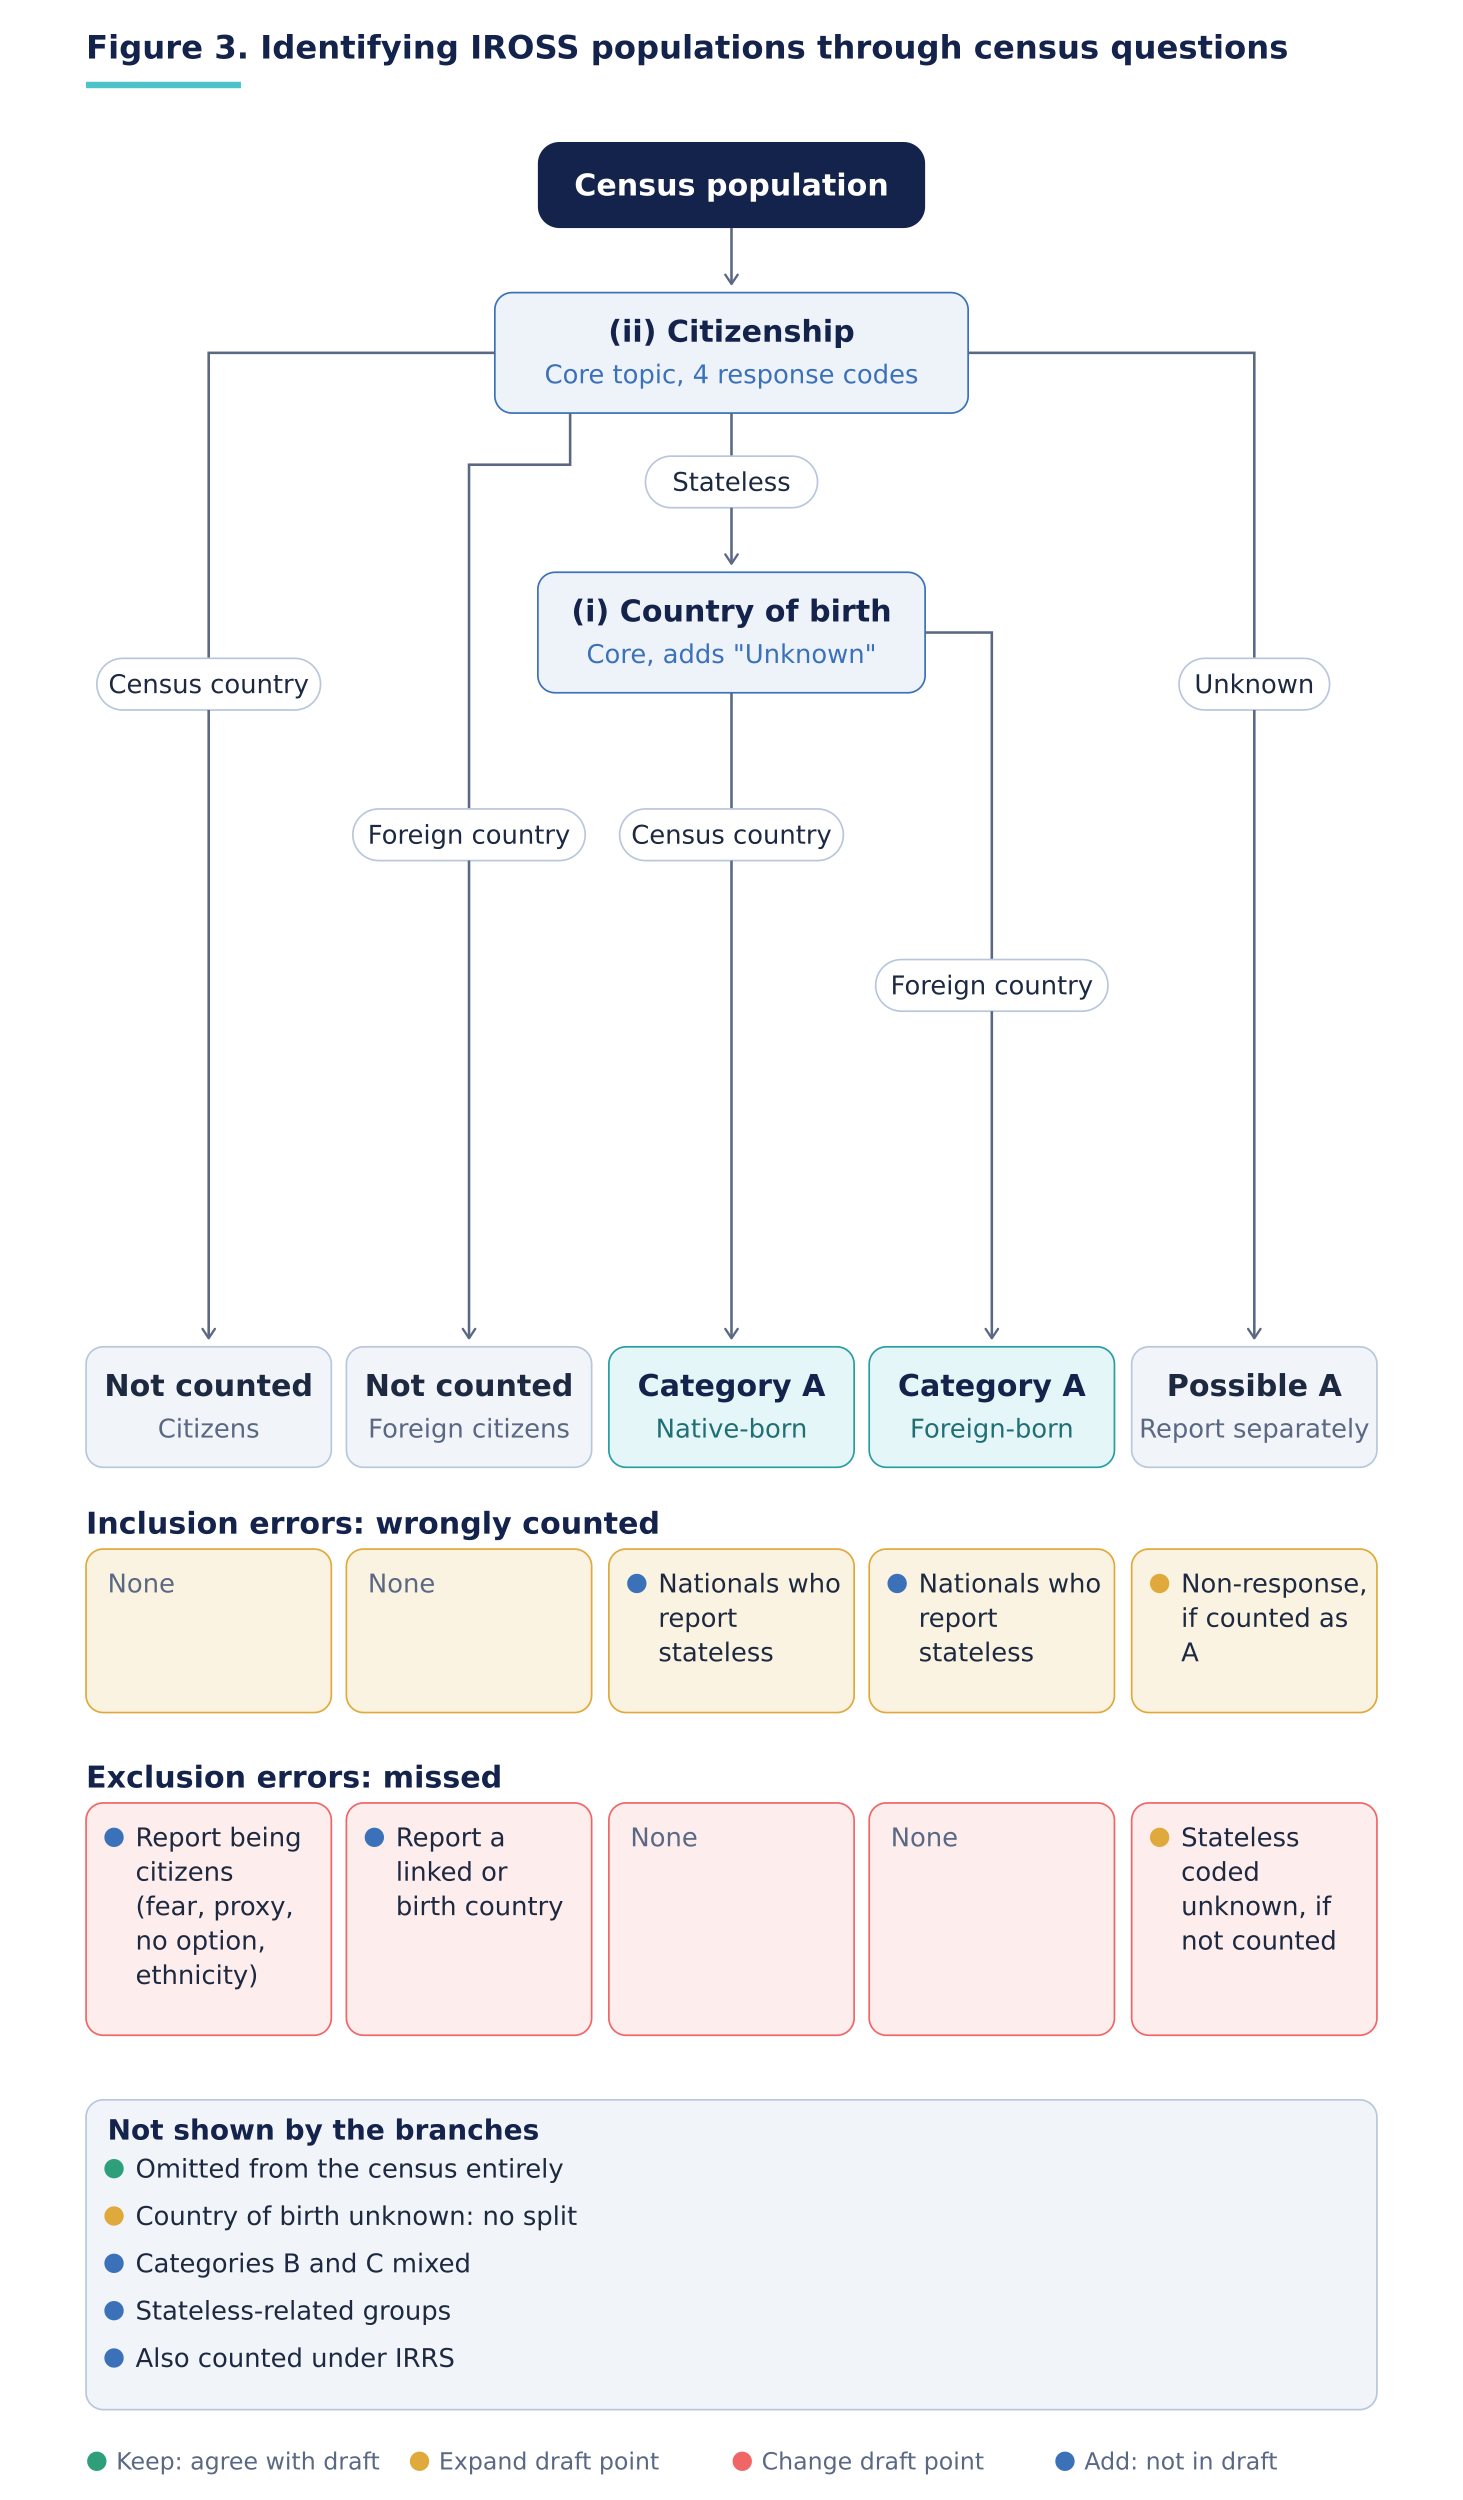
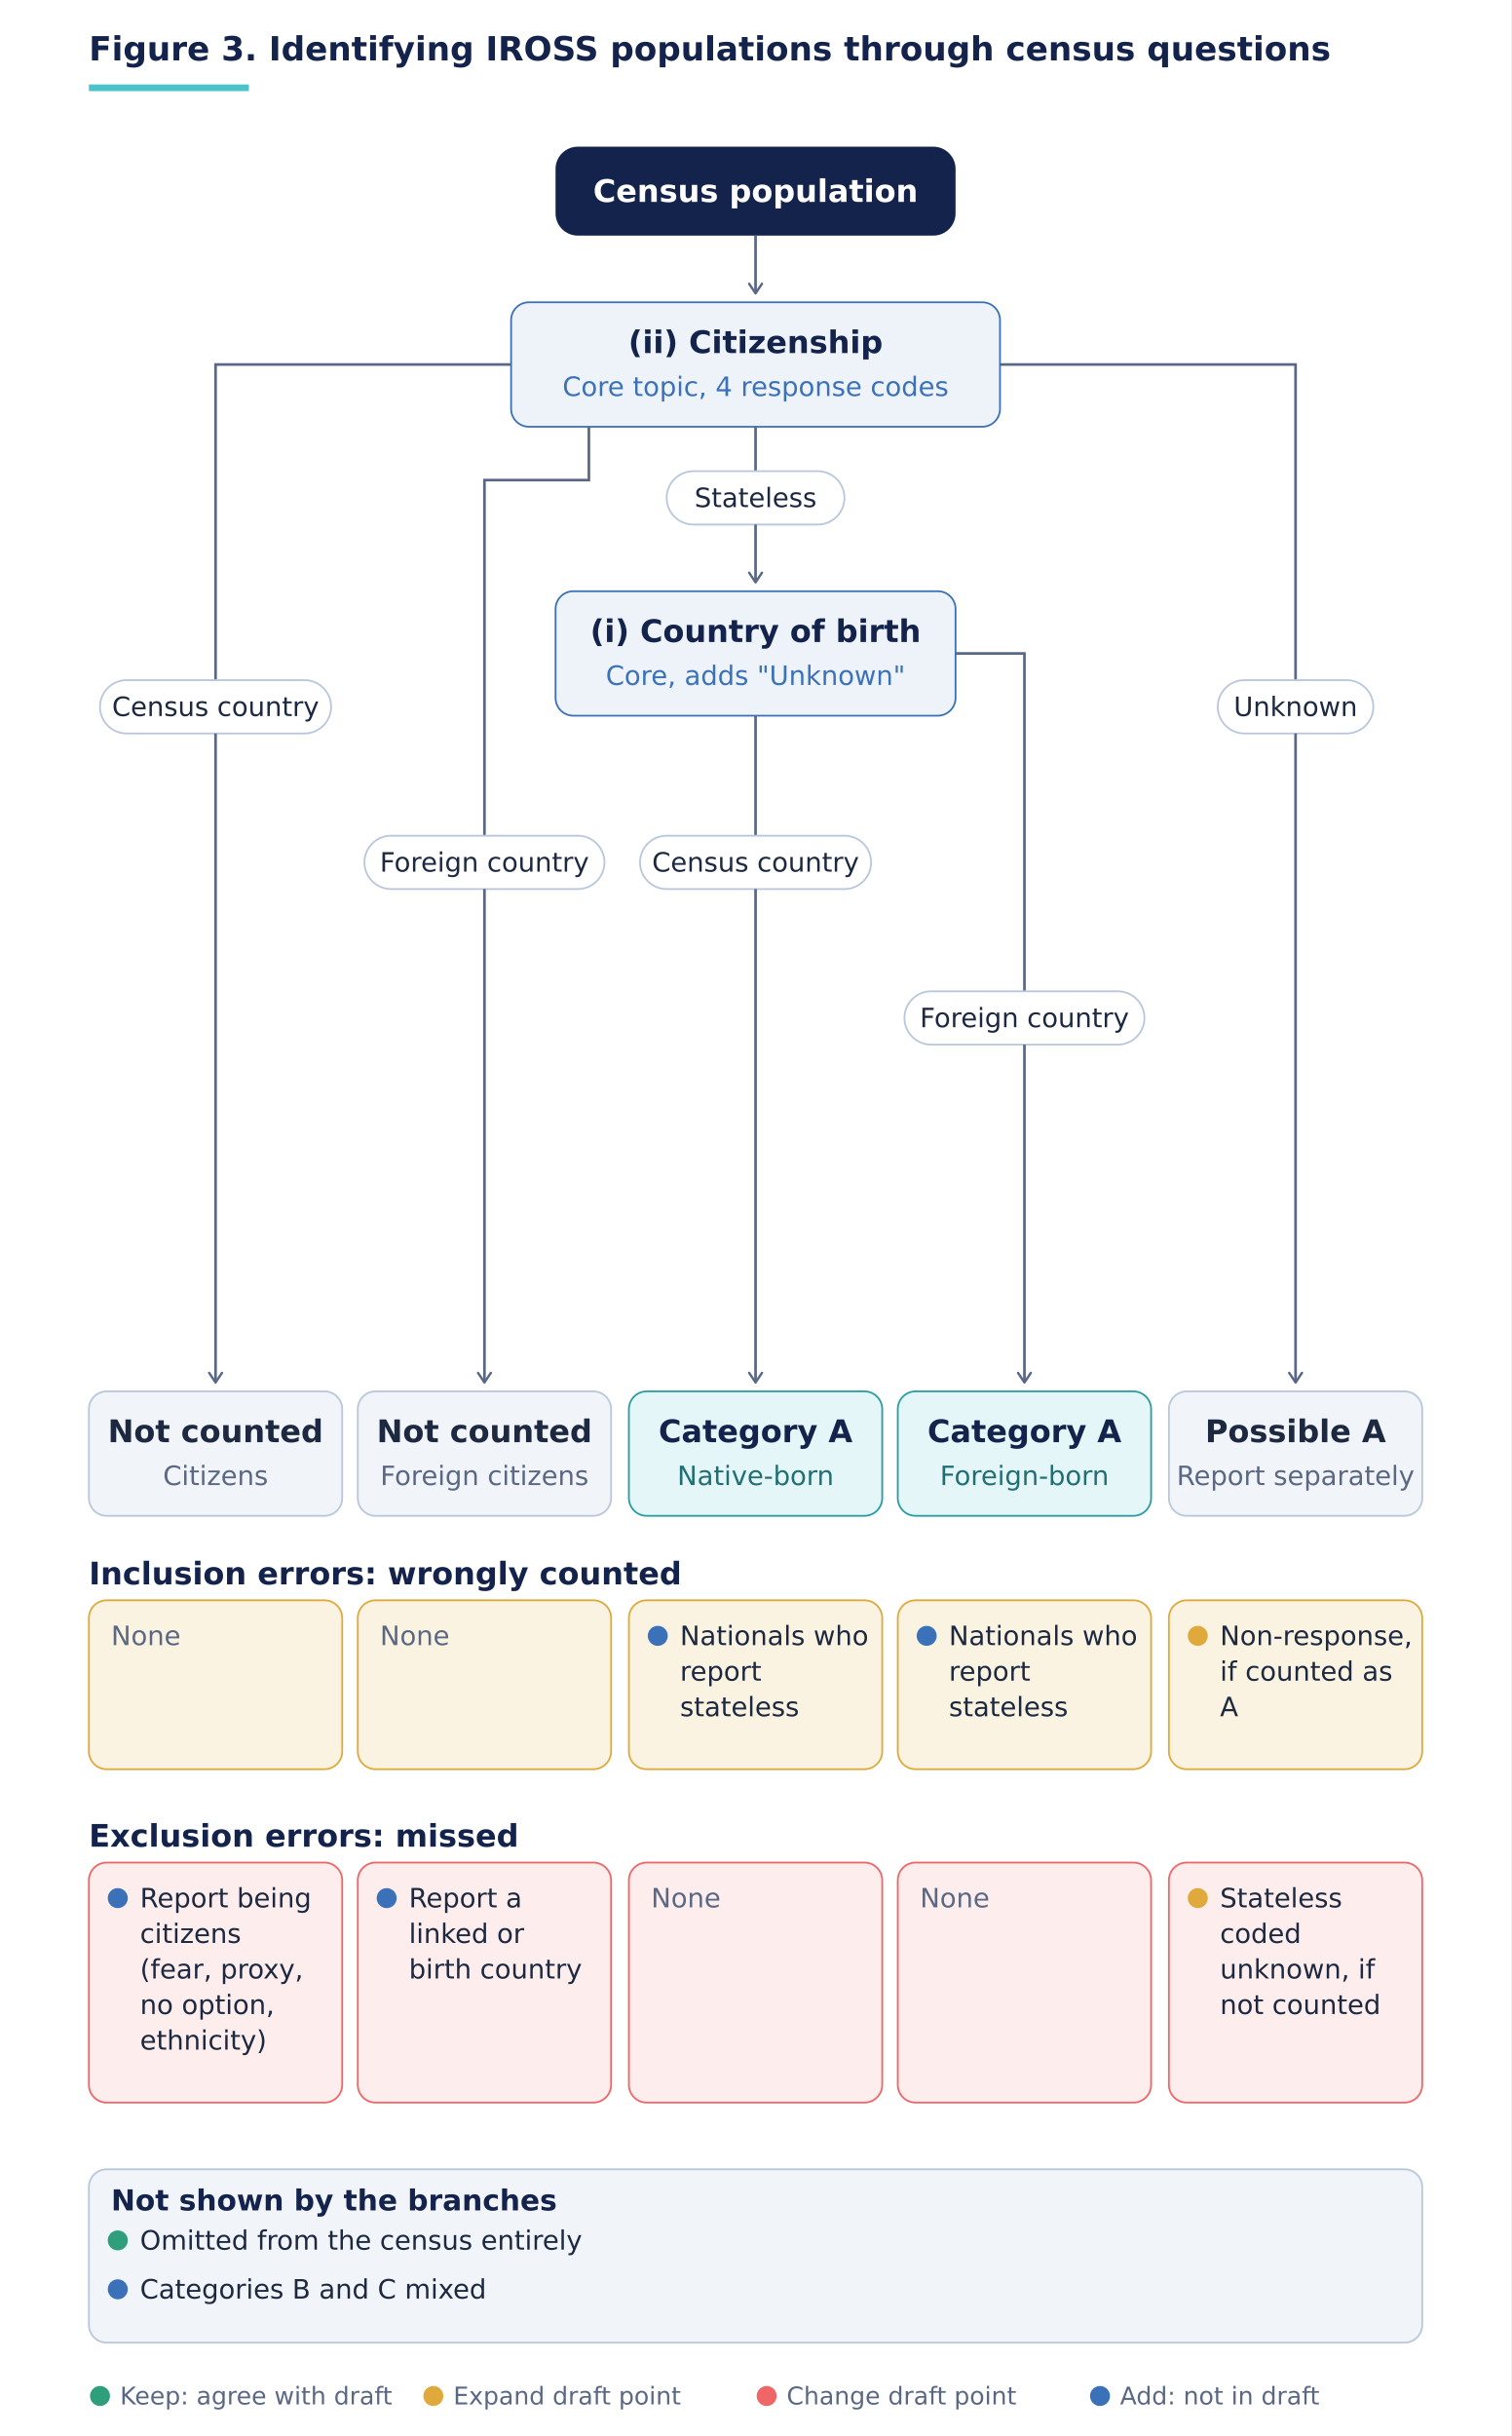
- <svg xmlns="http://www.w3.org/2000/svg" width="1360" height="2324" viewBox="0 0 680 1162">
+ <svg xmlns="http://www.w3.org/2000/svg" width="1360" height="2192" viewBox="0 0 680 1096">
  <defs>
    <marker id="iross-a" viewBox="0 0 10 10" refX="8" refY="5" markerWidth="6" markerHeight="6" orient="auto-start-reverse">
      <path d="M2 1L8 5L2 9" fill="none" stroke="#5A6884" stroke-width="1.5" stroke-linecap="round" stroke-linejoin="round" />
    </marker>
  </defs>
-   <rect width="680" height="1162" fill="#FFFFFF" />
+   <rect width="680" height="1096" fill="#FFFFFF" />
  <rect x="40" y="38" width="72" height="3" fill="#4CC3C9" />
  <text x="40" y="22" font-family="Figtree, IBM Plex Sans, DejaVu Sans, sans-serif" font-size="15" font-weight="600" fill="#14234C" text-anchor="start" dominant-baseline="central">Figure 3. Identifying IROSS populations through census questions</text>
  <g transform="translate(0,46)">
    <g id="iross-start">
      <rect x="250" y="20" width="180" height="40" rx="10" fill="#14234C" />
      <text x="340" y="40" font-family="IBM Plex Sans, DejaVu Sans, sans-serif" font-size="14" font-weight="600" fill="#FFFFFF" text-anchor="middle" dominant-baseline="central">Census population</text>
    </g>
    <line x1="340" y1="60" x2="340" y2="86" stroke="#5A6884" stroke-width="1.2" marker-end="url(#iross-a)" />
    <g id="iross-q-cit">
      <rect x="230" y="90" width="220" height="56" rx="8" fill="#EEF3FA" stroke="#3B71B9" stroke-width="0.8" />
      <text x="340.0" y="108.0" font-family="IBM Plex Sans, DejaVu Sans, sans-serif" font-size="14" font-weight="600" fill="#14234C" text-anchor="middle" dominant-baseline="central">(ii) Citizenship</text>
      <text x="340.0" y="128.0" font-family="IBM Plex Sans, DejaVu Sans, sans-serif" font-size="12" font-weight="400" fill="#3B71B9" text-anchor="middle" dominant-baseline="central">Core topic, 4 response codes</text>
    </g>
    <path d="M230 118 L97 118 L97 260" fill="none" stroke="#5A6884" stroke-width="1.2" />
    <g id="iross-p-census">
      <rect x="45.0" y="260" width="104" height="24" rx="12" fill="#FFFFFF" stroke="#B9C7DC" stroke-width="0.8" />
      <text x="97" y="272" font-family="IBM Plex Sans, DejaVu Sans, sans-serif" font-size="12" font-weight="400" fill="#1D2940" text-anchor="middle" dominant-baseline="central">Census country</text>
    </g>
    <line x1="97" y1="284" x2="97" y2="576" stroke="#5A6884" stroke-width="1.2" marker-end="url(#iross-a)" />
    <path d="M265 146 L265 170 L218 170 L218 330" fill="none" stroke="#5A6884" stroke-width="1.2" />
    <g id="iross-p-foreign">
      <rect x="164.0" y="330" width="108" height="24" rx="12" fill="#FFFFFF" stroke="#B9C7DC" stroke-width="0.8" />
      <text x="218" y="342" font-family="IBM Plex Sans, DejaVu Sans, sans-serif" font-size="12" font-weight="400" fill="#1D2940" text-anchor="middle" dominant-baseline="central">Foreign country</text>
    </g>
    <line x1="218" y1="354" x2="218" y2="576" stroke="#5A6884" stroke-width="1.2" marker-end="url(#iross-a)" />
    <line x1="340" y1="146" x2="340" y2="166" stroke="#5A6884" stroke-width="1.2" />
    <g id="iross-p-stateless">
      <rect x="300.0" y="166" width="80" height="24" rx="12" fill="#FFFFFF" stroke="#B9C7DC" stroke-width="0.8" />
      <text x="340" y="178" font-family="IBM Plex Sans, DejaVu Sans, sans-serif" font-size="12" font-weight="400" fill="#1D2940" text-anchor="middle" dominant-baseline="central">Stateless</text>
    </g>
    <line x1="340" y1="190" x2="340" y2="216" stroke="#5A6884" stroke-width="1.2" marker-end="url(#iross-a)" />
    <path d="M450 118 L583 118 L583 260" fill="none" stroke="#5A6884" stroke-width="1.2" />
    <g id="iross-p-unknown">
      <rect x="548.0" y="260" width="70" height="24" rx="12" fill="#FFFFFF" stroke="#B9C7DC" stroke-width="0.8" />
      <text x="583" y="272" font-family="IBM Plex Sans, DejaVu Sans, sans-serif" font-size="12" font-weight="400" fill="#1D2940" text-anchor="middle" dominant-baseline="central">Unknown</text>
    </g>
    <line x1="583" y1="284" x2="583" y2="576" stroke="#5A6884" stroke-width="1.2" marker-end="url(#iross-a)" />
    <g id="iross-q-birth">
      <rect x="250" y="220" width="180" height="56" rx="8" fill="#EEF3FA" stroke="#3B71B9" stroke-width="0.8" />
      <text x="340.0" y="238.0" font-family="IBM Plex Sans, DejaVu Sans, sans-serif" font-size="14" font-weight="600" fill="#14234C" text-anchor="middle" dominant-baseline="central">(i) Country of birth</text>
      <text x="340.0" y="258.0" font-family="IBM Plex Sans, DejaVu Sans, sans-serif" font-size="12" font-weight="400" fill="#3B71B9" text-anchor="middle" dominant-baseline="central">Core, adds "Unknown"</text>
    </g>
    <line x1="340" y1="276" x2="340" y2="330" stroke="#5A6884" stroke-width="1.2" />
    <g id="iross-p-b-census">
      <rect x="288.0" y="330" width="104" height="24" rx="12" fill="#FFFFFF" stroke="#B9C7DC" stroke-width="0.8" />
      <text x="340" y="342" font-family="IBM Plex Sans, DejaVu Sans, sans-serif" font-size="12" font-weight="400" fill="#1D2940" text-anchor="middle" dominant-baseline="central">Census country</text>
    </g>
    <line x1="340" y1="354" x2="340" y2="576" stroke="#5A6884" stroke-width="1.2" marker-end="url(#iross-a)" />
    <path d="M430 248 L461 248 L461 400" fill="none" stroke="#5A6884" stroke-width="1.2" />
    <g id="iross-p-b-foreign">
      <rect x="407.0" y="400" width="108" height="24" rx="12" fill="#FFFFFF" stroke="#B9C7DC" stroke-width="0.8" />
      <text x="461" y="412" font-family="IBM Plex Sans, DejaVu Sans, sans-serif" font-size="12" font-weight="400" fill="#1D2940" text-anchor="middle" dominant-baseline="central">Foreign country</text>
    </g>
    <line x1="461" y1="424" x2="461" y2="576" stroke="#5A6884" stroke-width="1.2" marker-end="url(#iross-a)" />
    <g id="iross-out-c1">
      <rect x="40" y="580" width="114" height="56" rx="8" fill="#F1F4F8" stroke="#B9C7DC" stroke-width="0.8" />
      <text x="97.0" y="598.0" font-family="IBM Plex Sans, DejaVu Sans, sans-serif" font-size="14" font-weight="600" fill="#1D2940" text-anchor="middle" dominant-baseline="central">Not counted</text>
      <text x="97.0" y="618.0" font-family="IBM Plex Sans, DejaVu Sans, sans-serif" font-size="12" font-weight="400" fill="#5A6884" text-anchor="middle" dominant-baseline="central">Citizens</text>
    </g>
    <g id="iross-out-c2">
      <rect x="161" y="580" width="114" height="56" rx="8" fill="#F1F4F8" stroke="#B9C7DC" stroke-width="0.8" />
      <text x="218.0" y="598.0" font-family="IBM Plex Sans, DejaVu Sans, sans-serif" font-size="14" font-weight="600" fill="#1D2940" text-anchor="middle" dominant-baseline="central">Not counted</text>
      <text x="218.0" y="618.0" font-family="IBM Plex Sans, DejaVu Sans, sans-serif" font-size="12" font-weight="400" fill="#5A6884" text-anchor="middle" dominant-baseline="central">Foreign citizens</text>
    </g>
    <g id="iross-out-anb">
      <rect x="283" y="580" width="114" height="56" rx="8" fill="#E4F6F7" stroke="#2A9DA3" stroke-width="0.8" />
      <text x="340.0" y="598.0" font-family="IBM Plex Sans, DejaVu Sans, sans-serif" font-size="14" font-weight="600" fill="#14234C" text-anchor="middle" dominant-baseline="central">Category A</text>
      <text x="340.0" y="618.0" font-family="IBM Plex Sans, DejaVu Sans, sans-serif" font-size="12" font-weight="400" fill="#1F6F74" text-anchor="middle" dominant-baseline="central">Native-born</text>
    </g>
    <g id="iross-out-afb">
      <rect x="404" y="580" width="114" height="56" rx="8" fill="#E4F6F7" stroke="#2A9DA3" stroke-width="0.8" />
      <text x="461.0" y="598.0" font-family="IBM Plex Sans, DejaVu Sans, sans-serif" font-size="14" font-weight="600" fill="#14234C" text-anchor="middle" dominant-baseline="central">Category A</text>
      <text x="461.0" y="618.0" font-family="IBM Plex Sans, DejaVu Sans, sans-serif" font-size="12" font-weight="400" fill="#1F6F74" text-anchor="middle" dominant-baseline="central">Foreign-born</text>
    </g>
    <g id="iross-out-pa">
      <rect x="526" y="580" width="114" height="56" rx="8" fill="#F1F4F8" stroke="#B9C7DC" stroke-width="0.8" />
      <text x="583.0" y="598.0" font-family="IBM Plex Sans, DejaVu Sans, sans-serif" font-size="14" font-weight="600" fill="#1D2940" text-anchor="middle" dominant-baseline="central">Possible A</text>
      <text x="583.0" y="618.0" font-family="IBM Plex Sans, DejaVu Sans, sans-serif" font-size="12" font-weight="400" fill="#5A6884" text-anchor="middle" dominant-baseline="central">Report separately</text>
    </g>
    <text x="40" y="662" font-family="Figtree, IBM Plex Sans, DejaVu Sans, sans-serif" font-size="14" font-weight="600" fill="#14234C" text-anchor="start" dominant-baseline="central">Inclusion errors: wrongly counted</text>
    <g id="iross-inc-c1">
      <rect x="40" y="674" width="114" height="76" rx="8" fill="#FBF3E1" stroke="#E0A93B" stroke-width="0.8" />
    </g>
    <text x="50" y="690" font-family="IBM Plex Sans, DejaVu Sans, sans-serif" font-size="12" font-weight="400" fill="#5A6884" text-anchor="start" dominant-baseline="central">None</text>
    <g id="iross-inc-c2">
      <rect x="161" y="674" width="114" height="76" rx="8" fill="#FBF3E1" stroke="#E0A93B" stroke-width="0.8" />
    </g>
    <text x="171" y="690" font-family="IBM Plex Sans, DejaVu Sans, sans-serif" font-size="12" font-weight="400" fill="#5A6884" text-anchor="start" dominant-baseline="central">None</text>
    <g id="iross-inc-anb">
      <rect x="283" y="674" width="114" height="76" rx="8" fill="#FBF3E1" stroke="#E0A93B" stroke-width="0.8" />
    </g>
    <g id="iross-it-iross-8--inc-anb" class="item">
      <rect x="287" y="680" width="106" height="52" fill="transparent" />
      <circle cx="296" cy="690" r="4.5" fill="#3B71B9" />
      <text x="306" y="690" font-family="IBM Plex Sans, DejaVu Sans, sans-serif" font-size="12" font-weight="400" fill="#1D2940" text-anchor="start" dominant-baseline="central">Nationals who</text>
      <text x="306" y="706" font-family="IBM Plex Sans, DejaVu Sans, sans-serif" font-size="12" font-weight="400" fill="#1D2940" text-anchor="start" dominant-baseline="central">report</text>
      <text x="306" y="722" font-family="IBM Plex Sans, DejaVu Sans, sans-serif" font-size="12" font-weight="400" fill="#1D2940" text-anchor="start" dominant-baseline="central">stateless</text>
    </g>
    <g id="iross-inc-afb">
      <rect x="404" y="674" width="114" height="76" rx="8" fill="#FBF3E1" stroke="#E0A93B" stroke-width="0.8" />
    </g>
    <g id="iross-it-iross-8--inc-afb" class="item">
      <rect x="408" y="680" width="106" height="52" fill="transparent" />
      <circle cx="417" cy="690" r="4.5" fill="#3B71B9" />
      <text x="427" y="690" font-family="IBM Plex Sans, DejaVu Sans, sans-serif" font-size="12" font-weight="400" fill="#1D2940" text-anchor="start" dominant-baseline="central">Nationals who</text>
      <text x="427" y="706" font-family="IBM Plex Sans, DejaVu Sans, sans-serif" font-size="12" font-weight="400" fill="#1D2940" text-anchor="start" dominant-baseline="central">report</text>
      <text x="427" y="722" font-family="IBM Plex Sans, DejaVu Sans, sans-serif" font-size="12" font-weight="400" fill="#1D2940" text-anchor="start" dominant-baseline="central">stateless</text>
    </g>
    <g id="iross-inc-pa">
      <rect x="526" y="674" width="114" height="76" rx="8" fill="#FBF3E1" stroke="#E0A93B" stroke-width="0.8" />
    </g>
    <g id="iross-it-iross-4--inc-pa" class="item">
      <rect x="530" y="680" width="106" height="52" fill="transparent" />
      <circle cx="539" cy="690" r="4.5" fill="#E0A93B" />
      <text x="549" y="690" font-family="IBM Plex Sans, DejaVu Sans, sans-serif" font-size="12" font-weight="400" fill="#1D2940" text-anchor="start" dominant-baseline="central">Non-response,</text>
      <text x="549" y="706" font-family="IBM Plex Sans, DejaVu Sans, sans-serif" font-size="12" font-weight="400" fill="#1D2940" text-anchor="start" dominant-baseline="central">if counted as</text>
      <text x="549" y="722" font-family="IBM Plex Sans, DejaVu Sans, sans-serif" font-size="12" font-weight="400" fill="#1D2940" text-anchor="start" dominant-baseline="central">A</text>
    </g>
    <text x="40" y="780" font-family="Figtree, IBM Plex Sans, DejaVu Sans, sans-serif" font-size="14" font-weight="600" fill="#14234C" text-anchor="start" dominant-baseline="central">Exclusion errors: missed</text>
    <g id="iross-exc-c1">
      <rect x="40" y="792" width="114" height="108" rx="8" fill="#FDEDED" stroke="#F06667" stroke-width="0.8" />
    </g>
    <g id="iross-it-iross-6--exc-c1" class="item">
      <rect x="44" y="798" width="106" height="84" fill="transparent" />
      <circle cx="53" cy="808" r="4.5" fill="#3B71B9" />
      <text x="63" y="808" font-family="IBM Plex Sans, DejaVu Sans, sans-serif" font-size="12" font-weight="400" fill="#1D2940" text-anchor="start" dominant-baseline="central">Report being</text>
      <text x="63" y="824" font-family="IBM Plex Sans, DejaVu Sans, sans-serif" font-size="12" font-weight="400" fill="#1D2940" text-anchor="start" dominant-baseline="central">citizens</text>
      <text x="63" y="840" font-family="IBM Plex Sans, DejaVu Sans, sans-serif" font-size="12" font-weight="400" fill="#1D2940" text-anchor="start" dominant-baseline="central">(fear, proxy,</text>
      <text x="63" y="856" font-family="IBM Plex Sans, DejaVu Sans, sans-serif" font-size="12" font-weight="400" fill="#1D2940" text-anchor="start" dominant-baseline="central">no option,</text>
      <text x="63" y="872" font-family="IBM Plex Sans, DejaVu Sans, sans-serif" font-size="12" font-weight="400" fill="#1D2940" text-anchor="start" dominant-baseline="central">ethnicity)</text>
    </g>
    <g id="iross-exc-c2">
      <rect x="161" y="792" width="114" height="108" rx="8" fill="#FDEDED" stroke="#F06667" stroke-width="0.8" />
    </g>
    <g id="iross-it-iross-7--exc-c2" class="item">
      <rect x="165" y="798" width="106" height="52" fill="transparent" />
      <circle cx="174" cy="808" r="4.5" fill="#3B71B9" />
      <text x="184" y="808" font-family="IBM Plex Sans, DejaVu Sans, sans-serif" font-size="12" font-weight="400" fill="#1D2940" text-anchor="start" dominant-baseline="central">Report a</text>
      <text x="184" y="824" font-family="IBM Plex Sans, DejaVu Sans, sans-serif" font-size="12" font-weight="400" fill="#1D2940" text-anchor="start" dominant-baseline="central">linked or</text>
      <text x="184" y="840" font-family="IBM Plex Sans, DejaVu Sans, sans-serif" font-size="12" font-weight="400" fill="#1D2940" text-anchor="start" dominant-baseline="central">birth country</text>
    </g>
    <g id="iross-exc-anb">
      <rect x="283" y="792" width="114" height="108" rx="8" fill="#FDEDED" stroke="#F06667" stroke-width="0.8" />
    </g>
    <text x="293" y="808" font-family="IBM Plex Sans, DejaVu Sans, sans-serif" font-size="12" font-weight="400" fill="#5A6884" text-anchor="start" dominant-baseline="central">None</text>
    <g id="iross-exc-afb">
      <rect x="404" y="792" width="114" height="108" rx="8" fill="#FDEDED" stroke="#F06667" stroke-width="0.8" />
    </g>
    <text x="414" y="808" font-family="IBM Plex Sans, DejaVu Sans, sans-serif" font-size="12" font-weight="400" fill="#5A6884" text-anchor="start" dominant-baseline="central">None</text>
    <g id="iross-exc-pa">
      <rect x="526" y="792" width="114" height="108" rx="8" fill="#FDEDED" stroke="#F06667" stroke-width="0.8" />
    </g>
    <g id="iross-it-iross-4--exc-pa" class="item">
      <rect x="530" y="798" width="106" height="68" fill="transparent" />
      <circle cx="539" cy="808" r="4.5" fill="#E0A93B" />
      <text x="549" y="808" font-family="IBM Plex Sans, DejaVu Sans, sans-serif" font-size="12" font-weight="400" fill="#1D2940" text-anchor="start" dominant-baseline="central">Stateless</text>
      <text x="549" y="824" font-family="IBM Plex Sans, DejaVu Sans, sans-serif" font-size="12" font-weight="400" fill="#1D2940" text-anchor="start" dominant-baseline="central">coded</text>
      <text x="549" y="840" font-family="IBM Plex Sans, DejaVu Sans, sans-serif" font-size="12" font-weight="400" fill="#1D2940" text-anchor="start" dominant-baseline="central">unknown, if</text>
      <text x="549" y="856" font-family="IBM Plex Sans, DejaVu Sans, sans-serif" font-size="12" font-weight="400" fill="#1D2940" text-anchor="start" dominant-baseline="central">not counted</text>
    </g>
    <g id="iross-note">
-       <rect x="40" y="930" width="600" height="144" rx="8" fill="#F1F4F8" stroke="#B9C7DC" stroke-width="0.8" />
+       <rect x="40" y="930" width="600" height="78" rx="8" fill="#F1F4F8" stroke="#B9C7DC" stroke-width="0.8" />
      <text x="50" y="944" font-family="Figtree, IBM Plex Sans, DejaVu Sans, sans-serif" font-size="13" font-weight="600" fill="#14234C" text-anchor="start" dominant-baseline="central">Not shown by the branches</text>
    </g>
    <g id="iross-it-iross-2--note" class="item">
      <rect x="44" y="952" width="592" height="20" fill="transparent" />
      <circle cx="53" cy="962" r="4.5" fill="#2E9E7B" />
      <text x="63" y="962" font-family="IBM Plex Sans, DejaVu Sans, sans-serif" font-size="12" font-weight="400" fill="#1D2940" text-anchor="start" dominant-baseline="central">Omitted from the census entirely</text>
    </g>
-     <g id="iross-it-iross-5--note" class="item">
+     <g id="iross-it-iross-9--note" class="item">
      <rect x="44" y="974" width="592" height="20" fill="transparent" />
-       <circle cx="53" cy="984" r="4.5" fill="#E0A93B" />
-       <text x="63" y="984" font-family="IBM Plex Sans, DejaVu Sans, sans-serif" font-size="12" font-weight="400" fill="#1D2940" text-anchor="start" dominant-baseline="central">Country of birth unknown: no split</text>
+       <circle cx="53" cy="984" r="4.5" fill="#3B71B9" />
+       <text x="63" y="984" font-family="IBM Plex Sans, DejaVu Sans, sans-serif" font-size="12" font-weight="400" fill="#1D2940" text-anchor="start" dominant-baseline="central">Categories B and C mixed</text>
    </g>
-     <g id="iross-it-iross-9--note" class="item">
-       <rect x="44" y="996" width="592" height="20" fill="transparent" />
-       <circle cx="53" cy="1006" r="4.5" fill="#3B71B9" />
-       <text x="63" y="1006" font-family="IBM Plex Sans, DejaVu Sans, sans-serif" font-size="12" font-weight="400" fill="#1D2940" text-anchor="start" dominant-baseline="central">Categories B and C mixed</text>
-     </g>
-     <g id="iross-it-iross-10--note" class="item">
-       <rect x="44" y="1018" width="592" height="20" fill="transparent" />
-       <circle cx="53" cy="1028" r="4.5" fill="#3B71B9" />
-       <text x="63" y="1028" font-family="IBM Plex Sans, DejaVu Sans, sans-serif" font-size="12" font-weight="400" fill="#1D2940" text-anchor="start" dominant-baseline="central">Stateless-related groups</text>
-     </g>
-     <g id="iross-it-iross-11--note" class="item">
-       <rect x="44" y="1040" width="592" height="20" fill="transparent" />
-       <circle cx="53" cy="1050" r="4.5" fill="#3B71B9" />
-       <text x="63" y="1050" font-family="IBM Plex Sans, DejaVu Sans, sans-serif" font-size="12" font-weight="400" fill="#1D2940" text-anchor="start" dominant-baseline="central">Also counted under IRRS</text>
-     </g>
-     <circle cx="45" cy="1098" r="4.5" fill="#2E9E7B" />
-     <text x="54" y="1098" font-family="IBM Plex Sans, DejaVu Sans, sans-serif" font-size="11" font-weight="400" fill="#5A6884" text-anchor="start" dominant-baseline="central">Keep: agree with draft</text>
-     <circle cx="195" cy="1098" r="4.5" fill="#E0A93B" />
-     <text x="204" y="1098" font-family="IBM Plex Sans, DejaVu Sans, sans-serif" font-size="11" font-weight="400" fill="#5A6884" text-anchor="start" dominant-baseline="central">Expand draft point</text>
-     <circle cx="345" cy="1098" r="4.5" fill="#F06667" />
-     <text x="354" y="1098" font-family="IBM Plex Sans, DejaVu Sans, sans-serif" font-size="11" font-weight="400" fill="#5A6884" text-anchor="start" dominant-baseline="central">Change draft point</text>
-     <circle cx="495" cy="1098" r="4.5" fill="#3B71B9" />
-     <text x="504" y="1098" font-family="IBM Plex Sans, DejaVu Sans, sans-serif" font-size="11" font-weight="400" fill="#5A6884" text-anchor="start" dominant-baseline="central">Add: not in draft</text>
+     <circle cx="45" cy="1032" r="4.5" fill="#2E9E7B" />
+     <text x="54" y="1032" font-family="IBM Plex Sans, DejaVu Sans, sans-serif" font-size="11" font-weight="400" fill="#5A6884" text-anchor="start" dominant-baseline="central">Keep: agree with draft</text>
+     <circle cx="195" cy="1032" r="4.5" fill="#E0A93B" />
+     <text x="204" y="1032" font-family="IBM Plex Sans, DejaVu Sans, sans-serif" font-size="11" font-weight="400" fill="#5A6884" text-anchor="start" dominant-baseline="central">Expand draft point</text>
+     <circle cx="345" cy="1032" r="4.5" fill="#F06667" />
+     <text x="354" y="1032" font-family="IBM Plex Sans, DejaVu Sans, sans-serif" font-size="11" font-weight="400" fill="#5A6884" text-anchor="start" dominant-baseline="central">Change draft point</text>
+     <circle cx="495" cy="1032" r="4.5" fill="#3B71B9" />
+     <text x="504" y="1032" font-family="IBM Plex Sans, DejaVu Sans, sans-serif" font-size="11" font-weight="400" fill="#5A6884" text-anchor="start" dominant-baseline="central">Add: not in draft</text>
  </g>
</svg>
